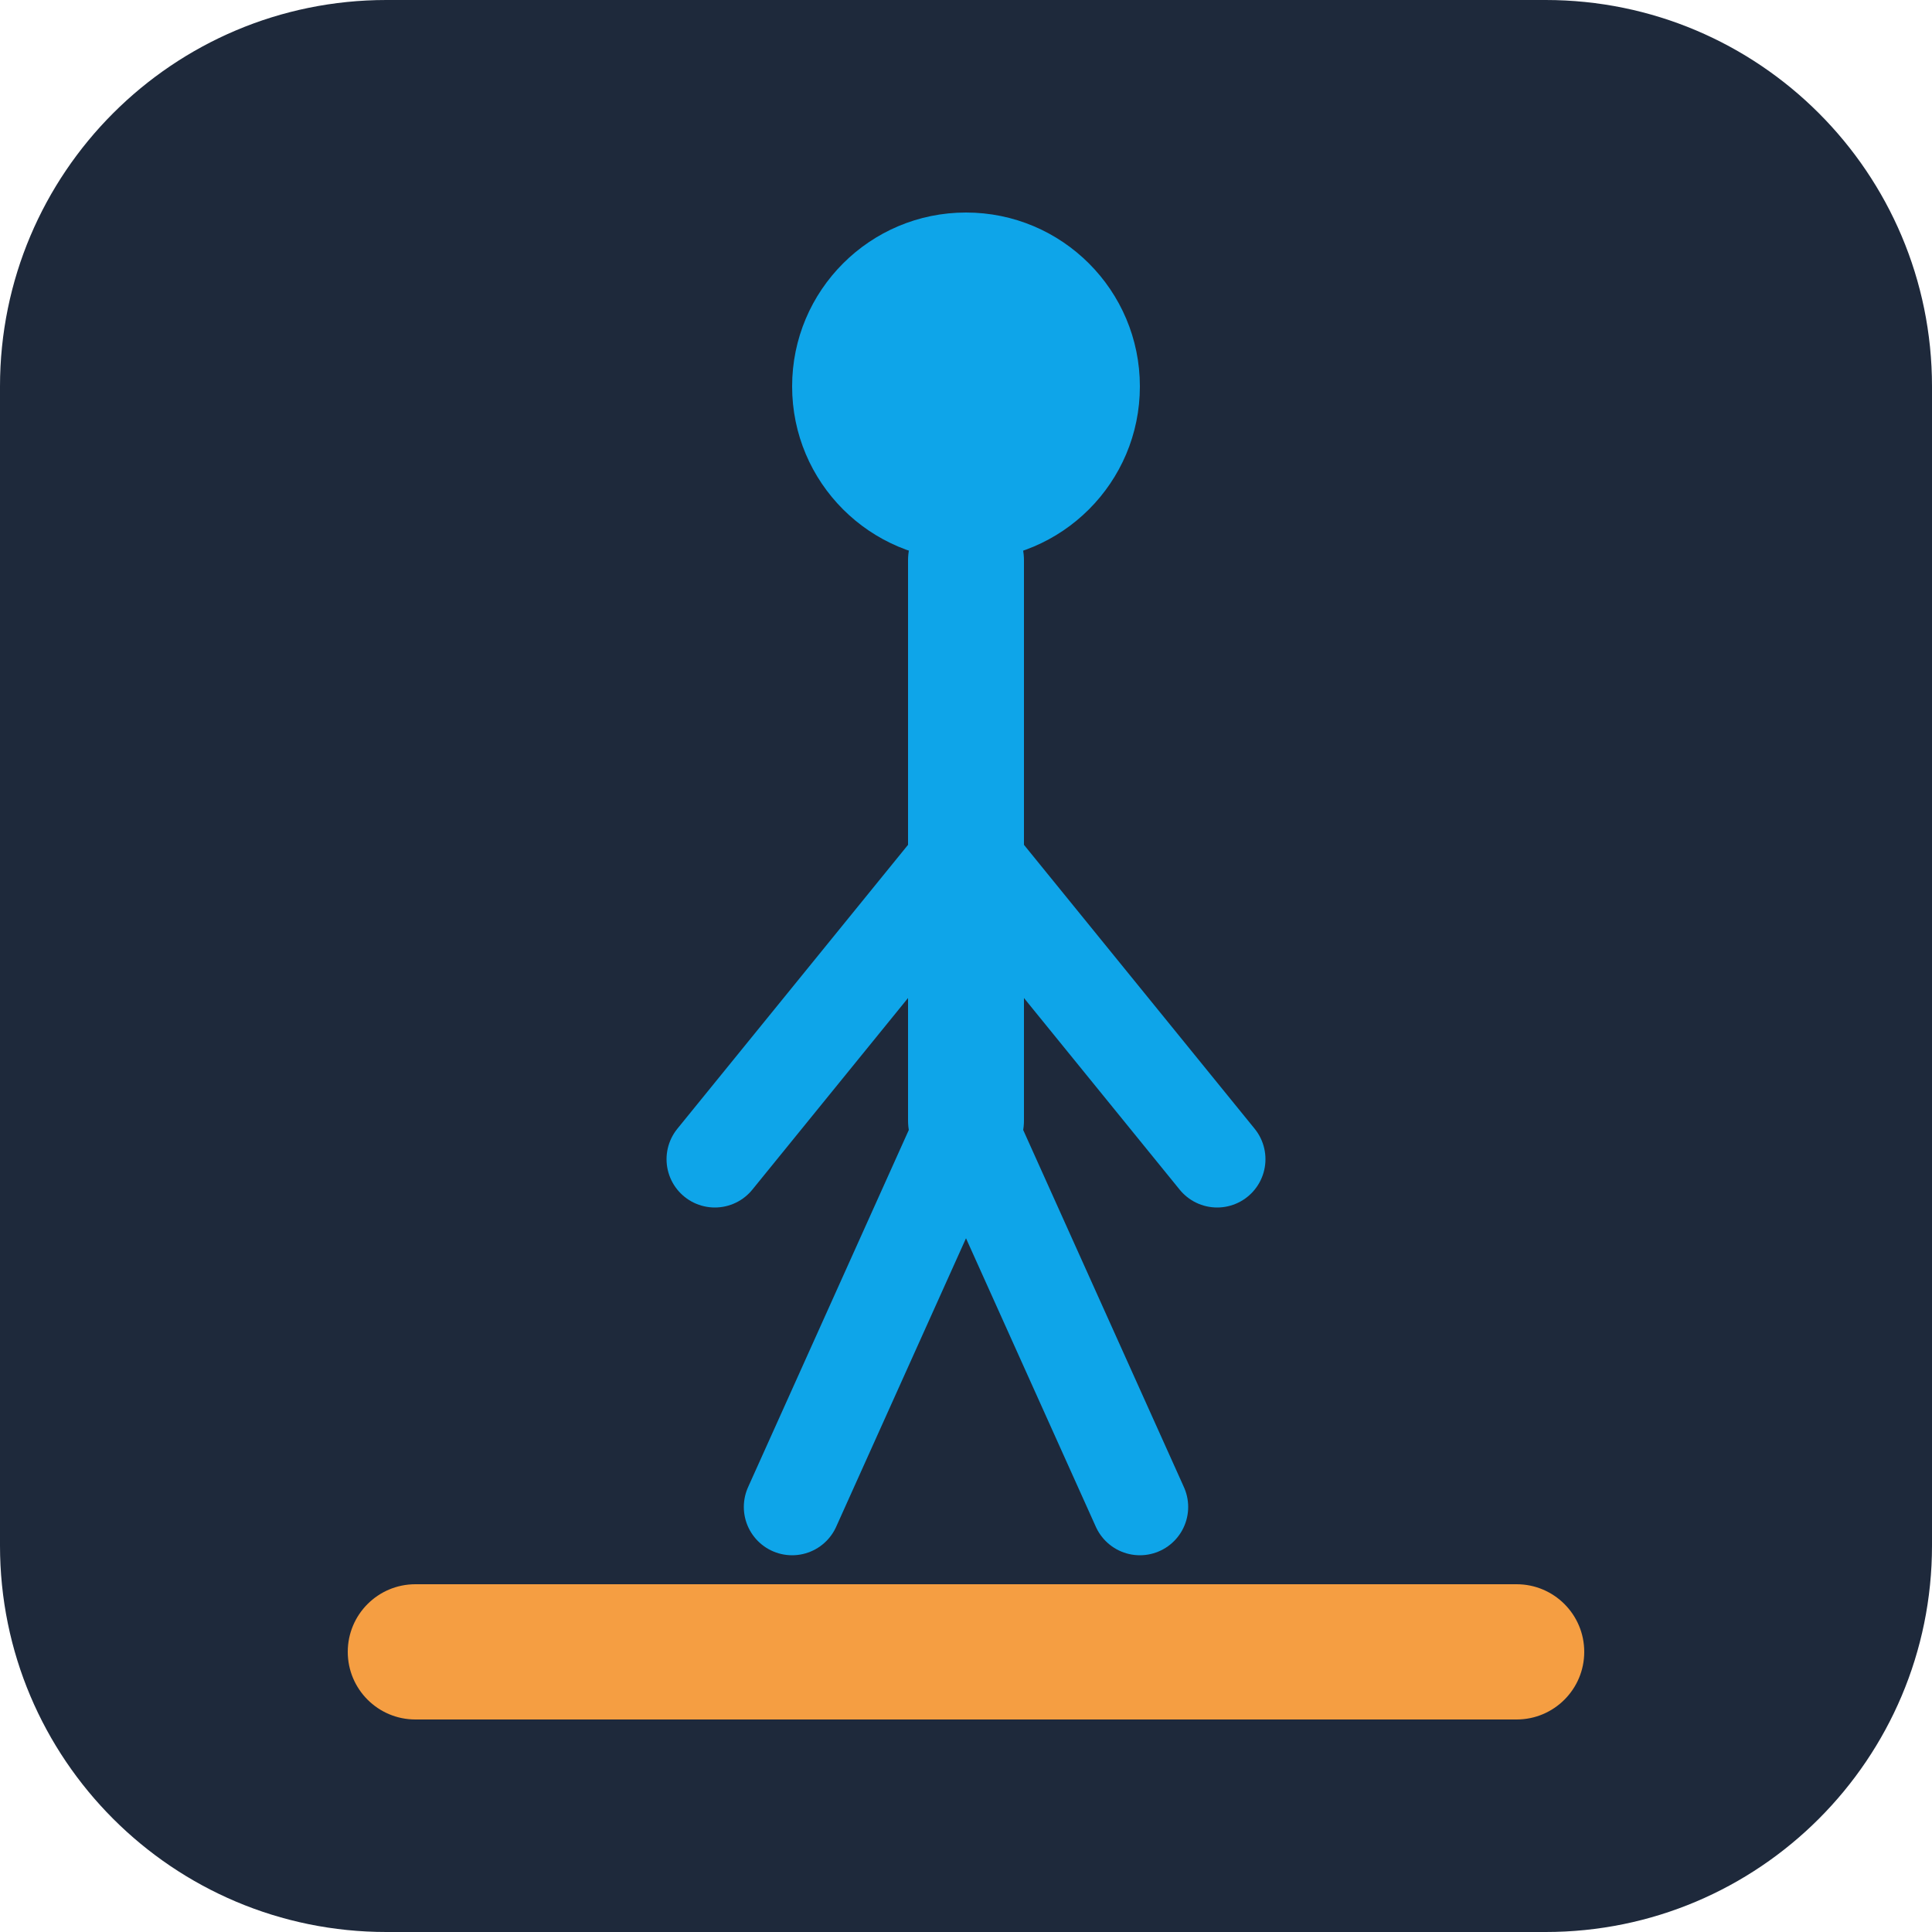
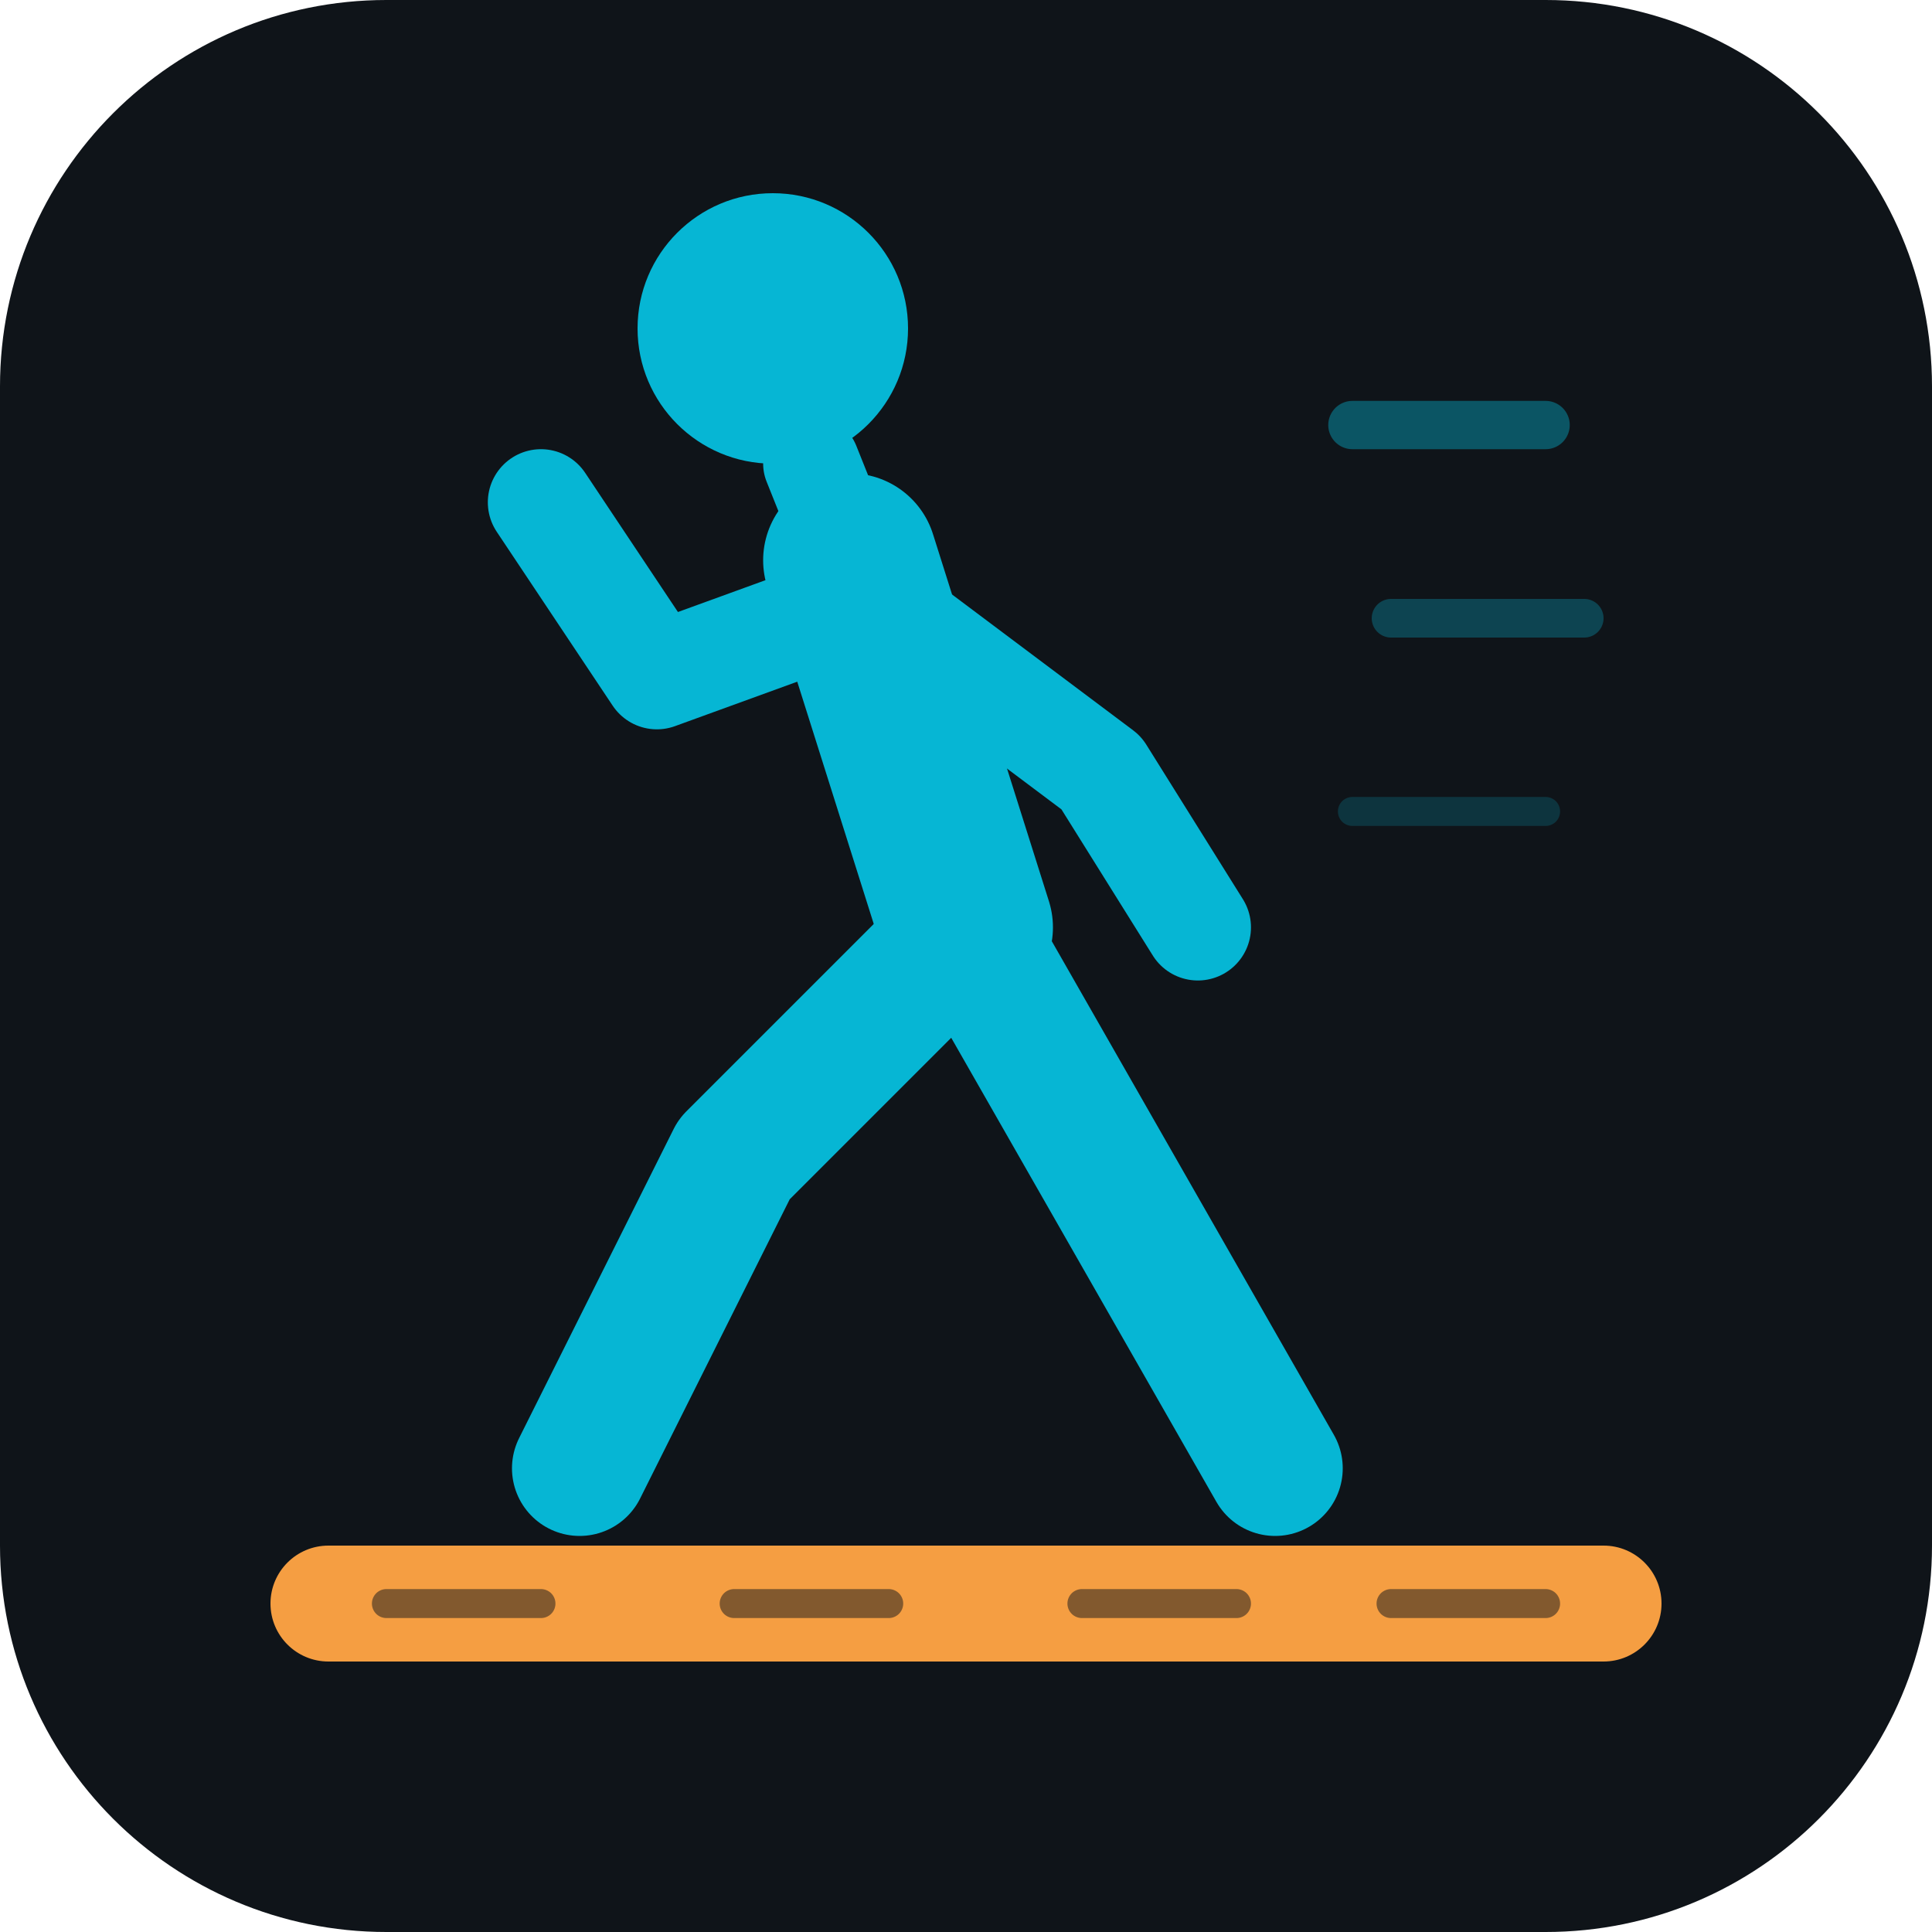
<svg xmlns="http://www.w3.org/2000/svg" viewBox="0 0 100 100">
-   <rect width="100" height="100" rx="20" fill="#1e293b" />
-   <circle cx="50" cy="20" r="9" fill="#0ea5e9" />
-   <line x1="50" y1="29" x2="50" y2="58" stroke="#0ea5e9" stroke-width="6" stroke-linecap="round" />
-   <line x1="50" y1="44" x2="37" y2="60" stroke="#0ea5e9" stroke-width="5" stroke-linecap="round" />
-   <line x1="50" y1="44" x2="63" y2="60" stroke="#0ea5e9" stroke-width="5" stroke-linecap="round" />
-   <line x1="50" y1="58" x2="41" y2="78" stroke="#0ea5e9" stroke-width="5" stroke-linecap="round" />
-   <line x1="50" y1="58" x2="59" y2="78" stroke="#0ea5e9" stroke-width="5" stroke-linecap="round" />
-   <rect x="18" y="82" width="64" height="7" rx="3.5" fill="#f59e42" />
+   <rect width="100" height="100" rx="20" fill="#0f1419" />
+   <g fill="none" stroke="#06b6d4" stroke-linecap="round" stroke-linejoin="round">
+     <circle cx="40" cy="17" r="7" fill="#06b6d4" stroke="none" />
+     <line x1="42" y1="24" x2="44" y2="29" stroke-width="5" />
+     <line x1="44" y1="29" x2="50" y2="48" stroke-width="9" />
+     <polyline points="45,31 34,35 28,26" stroke-width="5.5" />
+     <polyline points="45,31 57,40 62,48" stroke-width="5.5" />
+     <polyline points="50,48 38,60 30,76" stroke-width="7" />
+     <polyline points="50,48 58,62 66,76" stroke-width="7" />
+   </g>
+   <line x1="70" y1="22" x2="80" y2="22" stroke="#06b6d4" stroke-width="2.5" stroke-linecap="round" opacity="0.4" />
+   <line x1="72" y1="32" x2="82" y2="32" stroke="#06b6d4" stroke-width="2" stroke-linecap="round" opacity="0.3" />
+   <line x1="70" y1="42" x2="80" y2="42" stroke="#06b6d4" stroke-width="1.5" stroke-linecap="round" opacity="0.2" />
+   <rect x="14" y="80" width="72" height="6" rx="3" fill="#f59e42" />
+   <line x1="20" y1="83" x2="28" y2="83" stroke="#0f1419" stroke-width="1.5" stroke-linecap="round" opacity="0.5" />
+   <line x1="38" y1="83" x2="46" y2="83" stroke="#0f1419" stroke-width="1.5" stroke-linecap="round" opacity="0.5" />
+   <line x1="56" y1="83" x2="64" y2="83" stroke="#0f1419" stroke-width="1.5" stroke-linecap="round" opacity="0.5" />
+   <line x1="72" y1="83" x2="80" y2="83" stroke="#0f1419" stroke-width="1.5" stroke-linecap="round" opacity="0.5" />
</svg>
